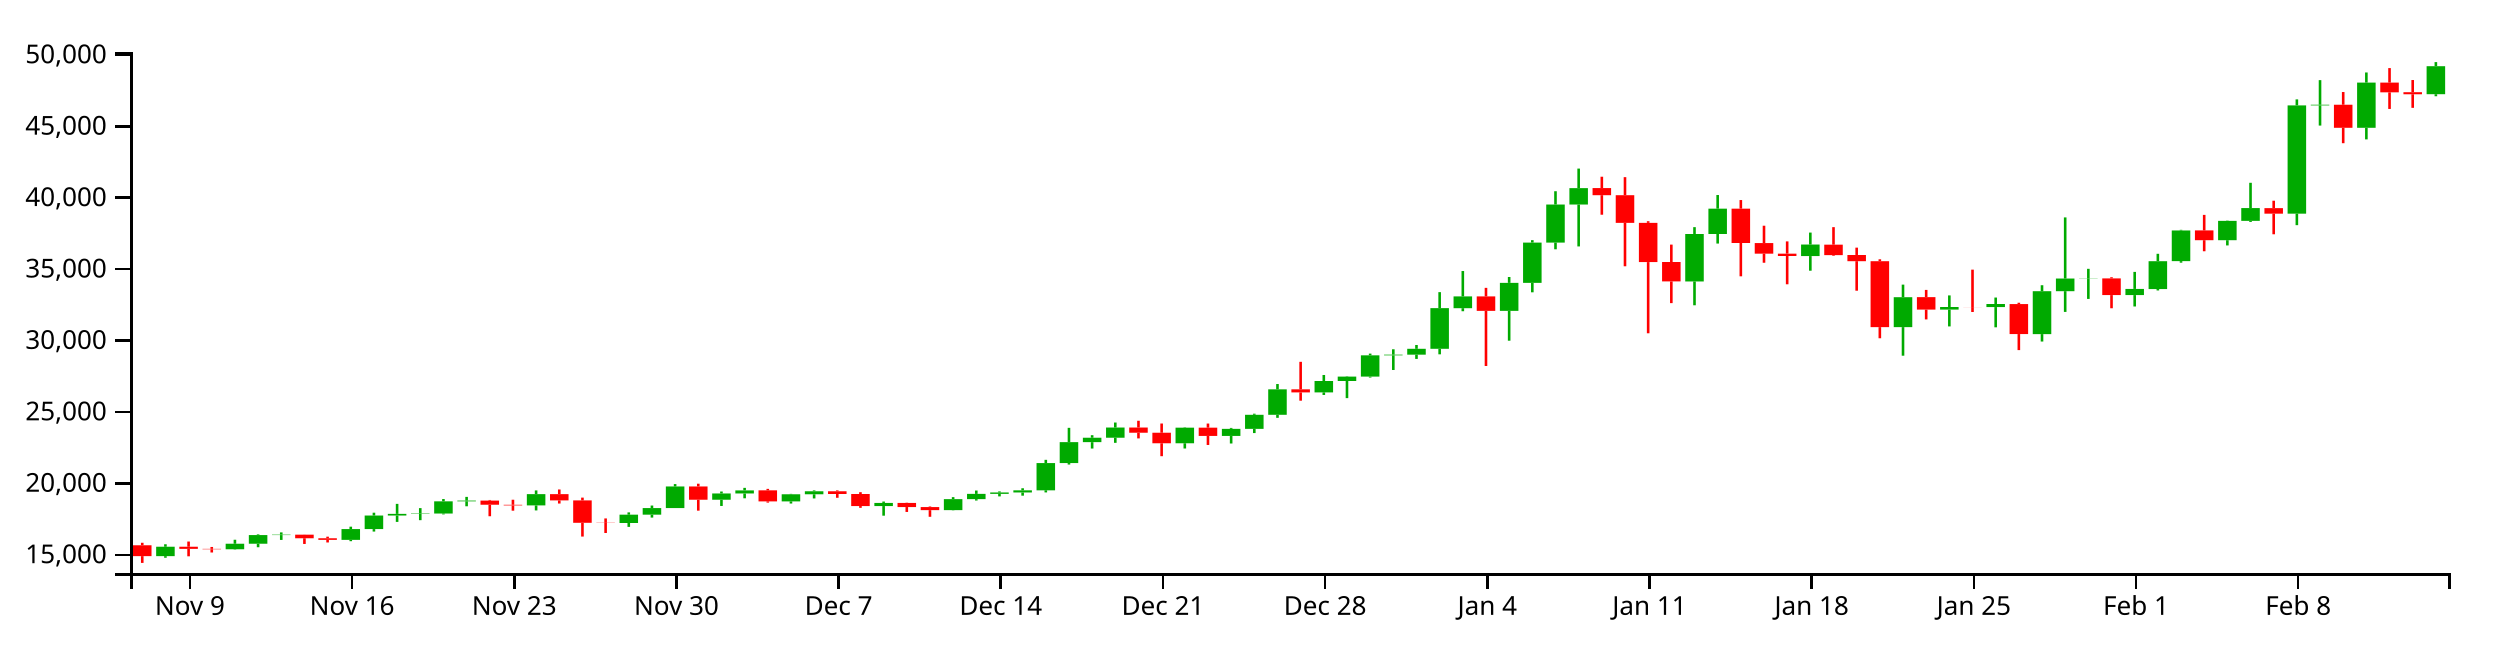
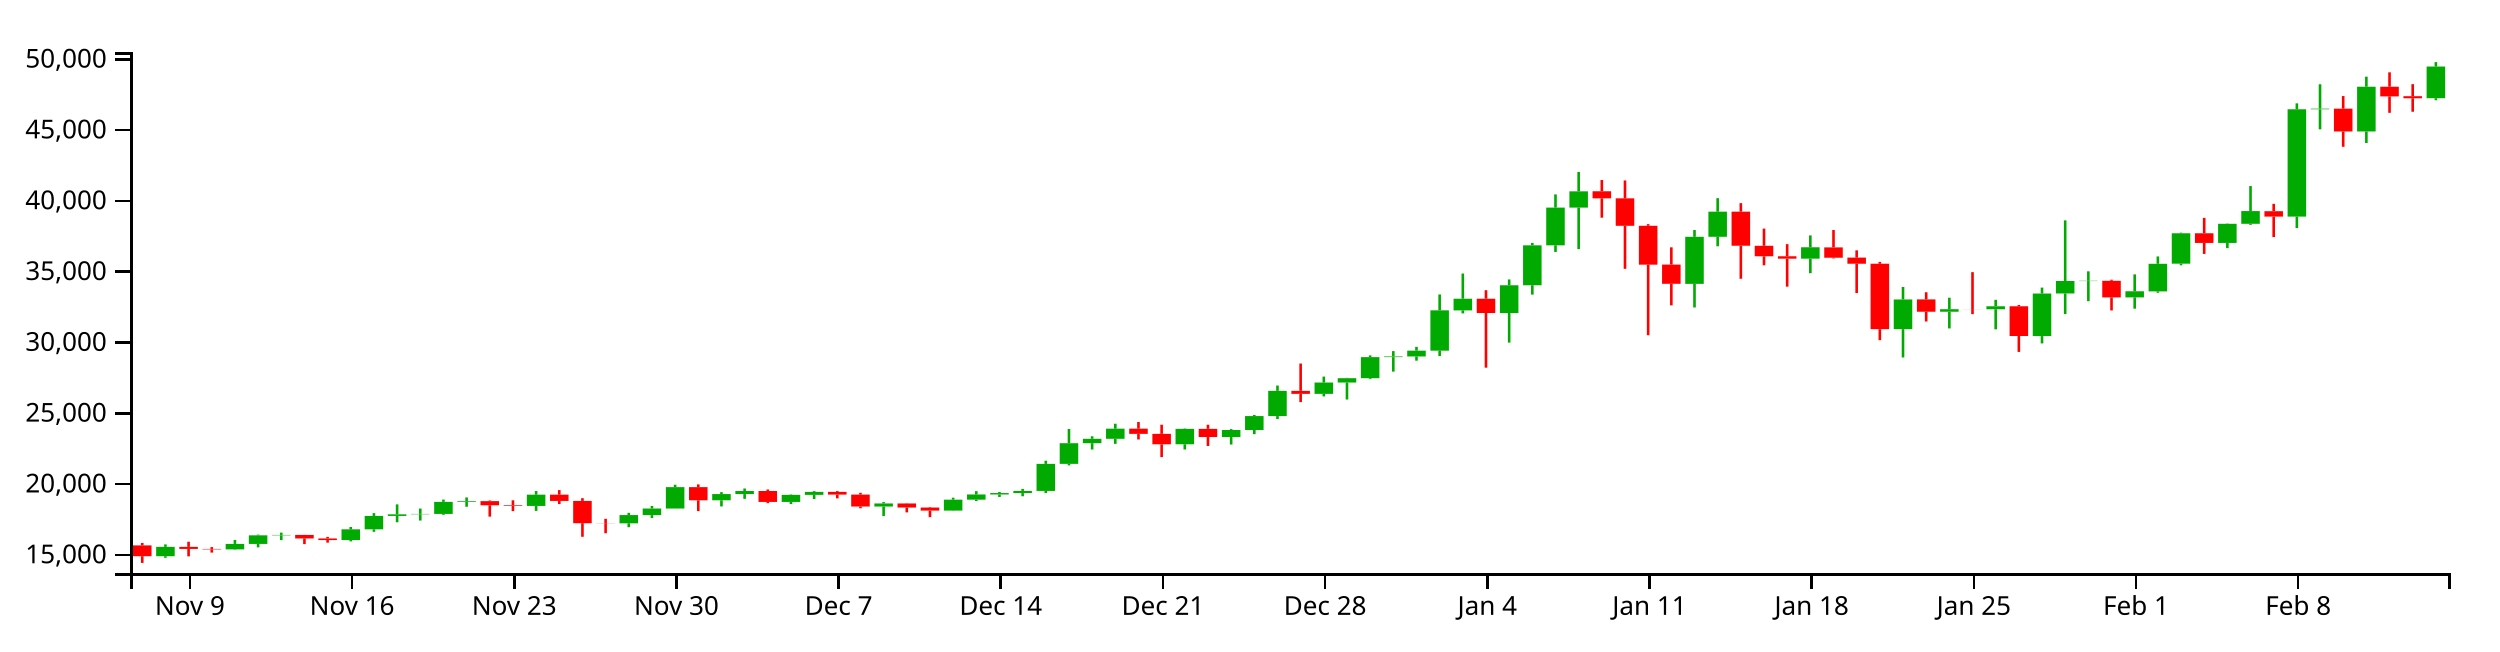
<svg xmlns="http://www.w3.org/2000/svg" version="1.1" width="960" height="250">
  <g transform="translate(50,20)">
    <style>.axis path,.axis line{fill:none;stroke:#000;shape-rendering:crispEdges;}path.candle{stroke:#000000;}path.candle.body{stroke-width:0;}path.candle.up{fill:#00AA00;stroke:#00AA00;}path.candle.down{fill:#FF0000;stroke:#FF0000;}</style>
    <g class="candlestick">
      <g class="data">
-         <path class="candle body up" d="M 9.964 193.554 l 7.117 0 L 17.081 189.951 l -7.117 0 L 9.964 193.554 M 36.653 190.927 l 7.117 0 L 43.77 188.804 l -7.117 0 L 36.653 190.927 M 45.55 188.804 l 7.117 0 L 52.667 185.471 l -7.117 0 L 45.55 188.804 M 54.446 185.471 l 7.117 0 L 61.563 185.313 l -7.117 0 L 54.446 185.471 M 81.136 187.308 l 7.117 0 L 88.253 183.158 l -7.117 0 L 81.136 187.308 M 90.032 183.161 l 7.117 0 L 97.149 177.97 l -7.117 0 L 90.032 183.161 M 98.928 177.97 l 7.117 0 L 106.046 177.33 l -7.117 0 L 98.928 177.97 M 107.825 177.321 l 7.117 0 L 114.942 177.183 l -7.117 0 L 107.825 177.321 M 116.721 177.184 l 7.117 0 L 123.838 172.506 l -7.117 0 L 116.721 177.184 M 125.618 172.506 l 7.117 0 L 132.735 172.242 l -7.117 0 L 125.618 172.506 M 152.307 174.083 l 7.117 0 L 159.424 169.739 l -7.117 0 L 152.307 174.083 M 187.893 180.822 l 7.117 0 L 195.01 177.639 l -7.117 0 L 187.893 180.822 M 196.789 177.639 l 7.117 0 L 203.906 175.087 l -7.117 0 L 196.789 177.639 M 205.686 175.087 l 7.117 0 L 212.803 166.8 l -7.117 0 L 205.686 175.087 M 223.479 171.906 l 7.117 0 L 230.596 169.498 l -7.117 0 L 223.479 171.906 M 232.375 169.498 l 7.117 0 L 239.492 168.303 l -7.117 0 L 232.375 169.498 M 250.168 172.534 l 7.117 0 L 257.285 169.807 l -7.117 0 L 250.168 172.534 M 259.064 169.807 l 7.117 0 L 266.182 168.646 l -7.117 0 L 259.064 169.807 M 285.754 174.324 l 7.117 0 L 292.871 173.133 l -7.117 0 L 285.754 174.324 M 312.443 175.902 l 7.117 0 L 319.56 171.666 l -7.117 0 L 312.443 175.902 M 321.339 171.666 l 7.117 0 L 328.457 169.657 l -7.117 0 L 321.339 171.666 M 330.236 169.657 l 7.117 0 L 337.353 169.119 l -7.117 0 L 330.236 169.657 M 339.132 169.116 l 7.117 0 L 346.25 168.278 l -7.117 0 L 339.132 169.116 M 348.029 168.278 l 7.117 0 L 355.146 157.807 l -7.117 0 L 348.029 168.278 M 356.925 157.807 l 7.117 0 L 364.042 149.79 l -7.117 0 L 356.925 157.807 M 365.822 149.79 l 7.117 0 L 372.939 148.088 l -7.117 0 L 365.822 149.79 M 374.718 148.088 l 7.117 0 L 381.835 144.17 l -7.117 0 L 374.718 148.088 M 401.407 150.213 l 7.117 0 L 408.525 144.23 l -7.117 0 L 401.407 150.213 M 419.2 147.402 l 7.117 0 L 426.317 144.677 l -7.117 0 L 419.2 147.402 M 428.097 144.678 l 7.117 0 L 435.214 139.284 l -7.117 0 L 428.097 144.678 M 436.993 139.284 l 7.117 0 L 444.11 129.516 l -7.117 0 L 436.993 139.284 M 454.786 130.678 l 7.117 0 L 461.903 126.301 l -7.117 0 L 454.786 130.678 M 463.683 126.301 l 7.117 0 L 470.8 124.625 l -7.117 0 L 463.683 126.301 M 472.579 124.625 l 7.117 0 L 479.696 116.45 l -7.117 0 L 472.579 124.625 M 481.475 116.45 l 7.117 0 L 488.593 116.186 l -7.117 0 L 481.475 116.45 M 490.372 116.186 l 7.117 0 L 497.489 113.948 l -7.117 0 L 490.372 116.186 M 499.268 113.948 l 7.117 0 L 506.385 98.334 l -7.117 0 L 499.268 113.948 M 508.165 98.344 l 7.117 0 L 515.282 93.827 l -7.117 0 L 508.165 98.344 M 525.958 99.368 l 7.117 0 L 533.075 88.619 l -7.117 0 L 525.958 99.368 M 534.854 88.619 l 7.117 0 L 541.971 73.152 l -7.117 0 L 534.854 88.619 M 543.75 73.152 l 7.117 0 L 550.868 58.546 l -7.117 0 L 543.75 73.152 M 552.647 58.545 l 7.117 0 L 559.764 52.235 l -7.117 0 L 552.647 58.545 M 597.129 88.073 l 7.117 0 L 604.246 69.85 l -7.117 0 L 597.129 88.073 M 606.026 69.85 l 7.117 0 L 613.143 60.125 l -7.117 0 L 606.026 69.85 M 641.611 78.332 l 7.117 0 L 648.729 73.91 l -7.117 0 L 641.611 78.332 M 677.197 105.609 l 7.117 0 L 684.314 94.128 l -7.117 0 L 677.197 105.609 M 694.99 98.884 l 7.117 0 L 702.107 97.887 l -7.117 0 L 694.99 98.884 M 712.783 97.918 l 7.117 0 L 719.9 96.746 l -7.117 0 L 712.783 97.918 M 730.576 108.295 l 7.117 0 L 737.693 91.826 l -7.117 0 L 730.576 108.295 M 739.472 91.808 l 7.117 0 L 746.589 86.959 l -7.117 0 L 739.472 91.808 M 748.369 86.991 l 7.117 0 L 755.486 86.9 l -7.117 0 L 748.369 86.991 M 766.162 93.317 l 7.117 0 L 773.279 90.94 l -7.117 0 L 766.162 93.317 M 775.058 90.991 l 7.117 0 L 782.175 80.3 l -7.117 0 L 775.058 90.991 M 783.954 80.264 l 7.117 0 L 791.072 68.493 l -7.117 0 L 783.954 80.264 M 801.747 72.235 l 7.117 0 L 808.864 64.81 l -7.117 0 L 801.747 72.235 M 810.644 64.815 l 7.117 0 L 817.761 59.892 l -7.117 0 L 810.644 64.815 M 828.437 62.038 l 7.117 0 L 835.554 20.466 l -7.117 0 L 828.437 62.038 M 837.333 20.466 l 7.117 0 L 844.45 20.216 l -7.117 0 L 837.333 20.466 M 855.126 29.063 l 7.117 0 L 862.243 11.719 l -7.117 0 L 855.126 29.063 M 881.815 16.177 l 7.117 0 L 888.932 5.428 l -7.117 0 L 881.815 16.177" />
-         <path class="candle body down" d="M 1.068 189.376 l 7.117 0 L 8.185 193.554 l -7.117 0 L 1.068 189.376 M 18.86 189.951 l 7.117 0 L 25.978 190.756 l -7.117 0 L 18.86 189.951 M 27.757 190.756 l 7.117 0 L 34.874 190.927 l -7.117 0 L 27.757 190.756 M 63.343 185.316 l 7.117 0 L 70.46 186.685 l -7.117 0 L 63.343 185.316 M 72.239 186.69 l 7.117 0 L 79.356 187.308 l -7.117 0 L 72.239 186.69 M 134.514 172.242 l 7.117 0 L 141.631 173.829 l -7.117 0 L 134.514 172.242 M 143.411 173.832 l 7.117 0 L 150.528 174.083 l -7.117 0 L 143.411 173.832 M 161.204 169.739 l 7.117 0 L 168.321 172.158 l -7.117 0 L 161.204 169.739 M 170.1 172.159 l 7.117 0 L 177.217 180.767 l -7.117 0 L 170.1 172.159 M 178.996 180.767 l 7.117 0 L 186.114 180.822 l -7.117 0 L 178.996 180.767 M 214.582 166.8 l 7.117 0 L 221.699 171.906 l -7.117 0 L 214.582 166.8 M 241.271 168.3 l 7.117 0 L 248.389 172.534 l -7.117 0 L 241.271 168.3 M 267.961 168.65 l 7.117 0 L 275.078 169.701 l -7.117 0 L 267.961 168.65 M 276.857 169.701 l 7.117 0 L 283.974 174.324 l -7.117 0 L 276.857 169.701 M 294.65 173.133 l 7.117 0 L 301.767 174.705 l -7.117 0 L 294.65 173.133 M 303.547 174.704 l 7.117 0 L 310.664 175.902 l -7.117 0 L 303.547 174.704 M 383.615 144.171 l 7.117 0 L 390.732 146.178 l -7.117 0 L 383.615 144.171 M 392.511 146.178 l 7.117 0 L 399.628 150.214 l -7.117 0 L 392.511 146.178 M 410.304 144.23 l 7.117 0 L 417.421 147.4 l -7.117 0 L 410.304 144.23 M 445.89 129.516 l 7.117 0 L 453.007 130.677 l -7.117 0 L 445.89 129.516 M 517.061 93.827 l 7.117 0 L 524.178 99.374 l -7.117 0 L 517.061 93.827 M 561.543 52.213 l 7.117 0 L 568.661 54.948 l -7.117 0 L 561.543 52.213 M 570.44 54.948 l 7.117 0 L 577.557 65.579 l -7.117 0 L 570.44 54.948 M 579.336 65.579 l 7.117 0 L 586.453 80.639 l -7.117 0 L 579.336 65.579 M 588.233 80.606 l 7.117 0 L 595.35 88.061 l -7.117 0 L 588.233 80.606 M 614.922 60.121 l 7.117 0 L 622.039 73.301 l -7.117 0 L 614.922 60.121 M 623.818 73.327 l 7.117 0 L 630.936 77.4 l -7.117 0 L 623.818 73.327 M 632.715 77.4 l 7.117 0 L 639.832 78.312 l -7.117 0 L 632.715 77.4 M 650.508 73.958 l 7.117 0 L 657.625 77.967 l -7.117 0 L 650.508 73.958 M 659.404 77.91 l 7.117 0 L 666.521 80.289 l -7.117 0 L 659.404 77.91 M 668.301 80.289 l 7.117 0 L 675.418 105.619 l -7.117 0 L 668.301 80.289 M 686.094 94.101 l 7.117 0 L 693.211 98.884 l -7.117 0 L 686.094 94.101 M 703.886 97.889 l 7.117 0 L 711.004 97.918 l -7.117 0 L 703.886 97.889 M 721.679 96.767 l 7.117 0 L 728.796 108.274 l -7.117 0 L 721.679 96.767 M 757.265 86.9 l 7.117 0 L 764.382 93.317 l -7.117 0 L 757.265 86.9 M 792.851 68.485 l 7.117 0 L 799.968 72.235 l -7.117 0 L 792.851 68.485 M 819.54 59.924 l 7.117 0 L 826.657 62.038 l -7.117 0 L 819.54 59.924 M 846.23 20.216 l 7.117 0 L 853.347 29.063 l -7.117 0 L 846.23 20.216 M 864.022 11.724 l 7.117 0 L 871.14 15.46 l -7.117 0 L 864.022 11.724 M 872.919 15.402 l 7.117 0 L 880.036 16.194 l -7.117 0 L 872.919 15.402" />
+         <path class="candle body up" d="M 9.964 193.576 l 7.117 0 L 17.081 190.004 l -7.117 0 L 9.964 193.576 M 36.653 190.971 l 7.117 0 L 43.77 188.867 l -7.117 0 L 36.653 190.971 M 45.55 188.867 l 7.117 0 L 52.667 185.562 l -7.117 0 L 45.55 188.867 M 54.446 185.562 l 7.117 0 L 61.563 185.406 l -7.117 0 L 54.446 185.562 M 81.136 187.383 l 7.117 0 L 88.253 183.269 l -7.117 0 L 81.136 187.383 M 90.032 183.272 l 7.117 0 L 97.149 178.126 l -7.117 0 L 90.032 183.272 M 98.928 178.126 l 7.117 0 L 106.046 177.491 l -7.117 0 L 98.928 178.126 M 107.825 177.482 l 7.117 0 L 114.942 177.346 l -7.117 0 L 107.825 177.482 M 116.721 177.346 l 7.117 0 L 123.838 172.708 l -7.117 0 L 116.721 177.346 M 125.618 172.708 l 7.117 0 L 132.735 172.446 l -7.117 0 L 125.618 172.708 M 152.307 174.272 l 7.117 0 L 159.424 169.965 l -7.117 0 L 152.307 174.272 M 187.893 180.953 l 7.117 0 L 195.01 177.797 l -7.117 0 L 187.893 180.953 M 196.789 177.797 l 7.117 0 L 203.906 175.267 l -7.117 0 L 196.789 177.797 M 205.686 175.267 l 7.117 0 L 212.803 167.051 l -7.117 0 L 205.686 175.267 M 223.479 172.114 l 7.117 0 L 230.596 169.726 l -7.117 0 L 223.479 172.114 M 232.375 169.726 l 7.117 0 L 239.492 168.541 l -7.117 0 L 232.375 169.726 M 250.168 172.736 l 7.117 0 L 257.285 170.032 l -7.117 0 L 250.168 172.736 M 259.064 170.032 l 7.117 0 L 266.182 168.881 l -7.117 0 L 259.064 170.032 M 285.754 174.511 l 7.117 0 L 292.871 173.33 l -7.117 0 L 285.754 174.511 M 312.443 176.075 l 7.117 0 L 319.56 171.876 l -7.117 0 L 312.443 176.075 M 321.339 171.876 l 7.117 0 L 328.457 169.884 l -7.117 0 L 321.339 171.876 M 330.236 169.884 l 7.117 0 L 337.353 169.35 l -7.117 0 L 330.236 169.884 M 339.132 169.347 l 7.117 0 L 346.25 168.516 l -7.117 0 L 339.132 169.347 M 348.029 168.516 l 7.117 0 L 355.146 158.135 l -7.117 0 L 348.029 168.516 M 356.925 158.135 l 7.117 0 L 364.042 150.186 l -7.117 0 L 356.925 158.135 M 365.822 150.186 l 7.117 0 L 372.939 148.499 l -7.117 0 L 365.822 150.186 M 374.718 148.499 l 7.117 0 L 381.835 144.615 l -7.117 0 L 374.718 148.499 M 401.407 150.606 l 7.117 0 L 408.525 144.674 l -7.117 0 L 401.407 150.606 M 419.2 147.819 l 7.117 0 L 426.317 145.118 l -7.117 0 L 419.2 147.819 M 428.097 145.119 l 7.117 0 L 435.214 139.771 l -7.117 0 L 428.097 145.119 M 436.993 139.771 l 7.117 0 L 444.11 130.086 l -7.117 0 L 436.993 139.771 M 454.786 131.238 l 7.117 0 L 461.903 126.899 l -7.117 0 L 454.786 131.238 M 463.683 126.899 l 7.117 0 L 470.8 125.237 l -7.117 0 L 463.683 126.899 M 472.579 125.237 l 7.117 0 L 479.696 117.131 l -7.117 0 L 472.579 125.237 M 481.475 117.131 l 7.117 0 L 488.593 116.87 l -7.117 0 L 481.475 117.131 M 490.372 116.87 l 7.117 0 L 497.489 114.651 l -7.117 0 L 490.372 116.87 M 499.268 114.651 l 7.117 0 L 506.385 99.171 l -7.117 0 L 499.268 114.651 M 508.165 99.181 l 7.117 0 L 515.282 94.702 l -7.117 0 L 508.165 99.181 M 525.958 100.196 l 7.117 0 L 533.075 89.539 l -7.117 0 L 525.958 100.196 M 534.854 89.539 l 7.117 0 L 541.971 74.204 l -7.117 0 L 534.854 89.539 M 543.75 74.204 l 7.117 0 L 550.868 59.723 l -7.117 0 L 543.75 74.204 M 552.647 59.722 l 7.117 0 L 559.764 53.466 l -7.117 0 L 552.647 59.722 M 597.129 88.997 l 7.117 0 L 604.246 70.93 l -7.117 0 L 597.129 88.997 M 606.026 70.93 l 7.117 0 L 613.143 61.288 l -7.117 0 L 606.026 70.93 M 641.611 79.34 l 7.117 0 L 648.729 74.955 l -7.117 0 L 641.611 79.34 M 677.197 106.383 l 7.117 0 L 684.314 95.001 l -7.117 0 L 677.197 106.383 M 694.99 99.716 l 7.117 0 L 702.107 98.727 l -7.117 0 L 694.99 99.716 M 712.783 98.758 l 7.117 0 L 719.9 97.597 l -7.117 0 L 712.783 98.758 M 730.576 109.047 l 7.117 0 L 737.693 92.718 l -7.117 0 L 730.576 109.047 M 739.472 92.7 l 7.117 0 L 746.589 87.893 l -7.117 0 L 739.472 92.7 M 748.369 87.925 l 7.117 0 L 755.486 87.835 l -7.117 0 L 748.369 87.925 M 766.162 94.197 l 7.117 0 L 773.279 91.84 l -7.117 0 L 766.162 94.197 M 775.058 91.89 l 7.117 0 L 782.175 81.291 l -7.117 0 L 775.058 91.89 M 783.954 81.256 l 7.117 0 L 791.072 69.585 l -7.117 0 L 783.954 81.256 M 801.747 73.295 l 7.117 0 L 808.864 65.934 l -7.117 0 L 801.747 73.295 M 810.644 65.939 l 7.117 0 L 817.761 61.057 l -7.117 0 L 810.644 65.939 M 828.437 63.185 l 7.117 0 L 835.554 21.969 l -7.117 0 L 828.437 63.185 M 837.333 21.969 l 7.117 0 L 844.45 21.721 l -7.117 0 L 837.333 21.969 M 855.126 30.492 l 7.117 0 L 862.243 13.297 l -7.117 0 L 855.126 30.492 M 881.815 17.717 l 7.117 0 L 888.932 5.552 l -7.117 0 L 881.815 17.717" />
+         <path class="candle body down" d="M 1.068 189.434 l 7.117 0 L 8.185 193.576 l -7.117 0 L 1.068 189.434 M 18.86 190.004 l 7.117 0 L 25.978 190.802 l -7.117 0 L 18.86 190.004 M 27.757 190.802 l 7.117 0 L 34.874 190.971 l -7.117 0 L 27.757 190.802 M 63.343 185.409 l 7.117 0 L 70.46 186.766 l -7.117 0 L 63.343 185.409 M 72.239 186.771 l 7.117 0 L 79.356 187.383 l -7.117 0 L 72.239 186.771 M 134.514 172.446 l 7.117 0 L 141.631 174.02 l -7.117 0 L 134.514 172.446 M 143.411 174.023 l 7.117 0 L 150.528 174.272 l -7.117 0 L 143.411 174.023 M 161.204 169.965 l 7.117 0 L 168.321 172.363 l -7.117 0 L 161.204 169.965 M 170.1 172.364 l 7.117 0 L 177.217 180.899 l -7.117 0 L 170.1 172.364 M 178.996 180.899 l 7.117 0 L 186.114 180.953 l -7.117 0 L 178.996 180.899 M 214.582 167.051 l 7.117 0 L 221.699 172.114 l -7.117 0 L 214.582 167.051 M 241.271 168.539 l 7.117 0 L 248.389 172.736 l -7.117 0 L 241.271 168.539 M 267.961 168.885 l 7.117 0 L 275.078 169.928 l -7.117 0 L 267.961 168.885 M 276.857 169.928 l 7.117 0 L 283.974 174.511 l -7.117 0 L 276.857 169.928 M 294.65 173.33 l 7.117 0 L 301.767 174.889 l -7.117 0 L 294.65 173.33 M 303.547 174.888 l 7.117 0 L 310.664 176.075 l -7.117 0 L 303.547 174.888 M 383.615 144.615 l 7.117 0 L 390.732 146.606 l -7.117 0 L 383.615 144.615 M 392.511 146.606 l 7.117 0 L 399.628 150.607 l -7.117 0 L 392.511 146.606 M 410.304 144.674 l 7.117 0 L 417.421 147.817 l -7.117 0 L 410.304 144.674 M 445.89 130.086 l 7.117 0 L 453.007 131.237 l -7.117 0 L 445.89 130.086 M 517.061 94.702 l 7.117 0 L 524.178 100.202 l -7.117 0 L 517.061 94.702 M 561.543 53.444 l 7.117 0 L 568.661 56.156 l -7.117 0 L 561.543 53.444 M 570.44 56.156 l 7.117 0 L 577.557 66.696 l -7.117 0 L 570.44 56.156 M 579.336 66.696 l 7.117 0 L 586.453 81.627 l -7.117 0 L 579.336 66.696 M 588.233 81.595 l 7.117 0 L 595.35 88.986 l -7.117 0 L 588.233 81.595 M 614.922 61.284 l 7.117 0 L 622.039 74.352 l -7.117 0 L 614.922 61.284 M 623.818 74.378 l 7.117 0 L 630.936 78.415 l -7.117 0 L 623.818 74.378 M 632.715 78.415 l 7.117 0 L 639.832 79.32 l -7.117 0 L 632.715 78.415 M 650.508 75.003 l 7.117 0 L 657.625 78.978 l -7.117 0 L 650.508 75.003 M 659.404 78.921 l 7.117 0 L 666.521 81.28 l -7.117 0 L 659.404 78.921 M 668.301 81.28 l 7.117 0 L 675.418 106.394 l -7.117 0 L 668.301 81.28 M 686.094 94.974 l 7.117 0 L 693.211 99.716 l -7.117 0 L 686.094 94.974 M 703.886 98.73 l 7.117 0 L 711.004 98.758 l -7.117 0 L 703.886 98.73 M 721.679 97.617 l 7.117 0 L 728.796 109.025 l -7.117 0 L 721.679 97.617 M 757.265 87.835 l 7.117 0 L 764.382 94.197 l -7.117 0 L 757.265 87.835 M 792.851 69.577 l 7.117 0 L 799.968 73.295 l -7.117 0 L 792.851 69.577 M 819.54 61.09 l 7.117 0 L 826.657 63.185 l -7.117 0 L 819.54 61.09 M 846.23 21.721 l 7.117 0 L 853.347 30.492 l -7.117 0 L 846.23 21.721 M 864.022 13.302 l 7.117 0 L 871.14 17.005 l -7.117 0 L 864.022 13.302 M 872.919 16.948 l 7.117 0 L 880.036 17.734 l -7.117 0 L 872.919 16.948" />
        <path class="candle body equal" />
-         <path class="candle wick up" d="M 13.523 188.992 L 13.523 189.951 M 13.523 193.554 L 13.523 194.181 M 40.212 187.264 L 40.212 188.804 M 40.212 190.927 L 40.212 191.061 M 49.108 185.203 L 49.108 185.471 M 49.108 188.804 L 49.108 190.14 M 58.005 184.439 L 58.005 185.313 M 58.005 185.471 L 58.005 187.333 M 84.694 182.245 L 84.694 183.158 M 84.694 187.308 L 84.694 187.818 M 93.591 176.876 L 93.591 177.97 M 93.591 183.161 L 93.591 184.121 M 102.487 173.486 L 102.487 177.33 M 102.487 177.97 L 102.487 180.411 M 111.383 175.116 L 111.383 177.183 M 111.383 177.321 L 111.383 179.746 M 120.28 171.63 L 120.28 172.506 M 120.28 177.184 L 120.28 177.528 M 129.176 170.804 L 129.176 172.242 M 129.176 172.506 L 129.176 174.409 M 155.866 168.319 L 155.866 169.739 M 155.866 174.083 L 155.866 176.003 M 191.451 176.757 L 191.451 177.639 M 191.451 180.822 L 191.451 182.324 M 200.348 174.127 L 200.348 175.087 M 200.348 177.639 L 200.348 178.751 M 209.244 165.883 L 209.244 166.8 M 209.244 175.087 L 209.244 175.087 M 227.037 168.741 L 227.037 169.498 M 227.037 171.906 L 227.037 174.292 M 235.934 167.337 L 235.934 168.303 M 235.934 169.498 L 235.934 171.345 M 253.727 169.646 L 253.727 169.807 M 253.727 172.534 L 253.727 173.359 M 262.623 168.313 L 262.623 168.646 M 262.623 169.807 L 262.623 171.401 M 289.312 172.594 L 289.312 173.133 M 289.312 174.324 L 289.312 178.022 M 316.002 170.899 L 316.002 171.666 M 316.002 175.902 L 316.002 175.988 M 324.898 168.363 L 324.898 169.657 M 324.898 171.666 L 324.898 172.201 M 333.794 168.703 L 333.794 169.119 M 333.794 169.657 L 333.794 170.617 M 342.691 167.49 L 342.691 168.278 M 342.691 169.116 L 342.691 170.343 M 351.587 156.575 L 351.587 157.807 M 351.587 168.278 L 351.587 169.089 M 360.484 144.289 L 360.484 149.79 M 360.484 157.807 L 360.484 158.385 M 369.38 147.113 L 369.38 148.088 M 369.38 149.79 L 369.38 152.242 M 378.277 142.251 L 378.277 144.17 M 378.277 148.088 L 378.277 150.048 M 404.966 144.085 L 404.966 144.23 M 404.966 150.213 L 404.966 152.224 M 422.759 144.32 L 422.759 144.677 M 422.759 147.402 L 422.759 150.304 M 431.655 138.86 L 431.655 139.284 M 431.655 144.678 L 431.655 146.299 M 440.552 127.466 L 440.552 129.516 M 440.552 139.284 L 440.552 140.449 M 458.345 123.995 L 458.345 126.301 M 458.345 130.678 L 458.345 131.668 M 467.241 124.488 L 467.241 124.625 M 467.241 126.301 L 467.241 132.88 M 476.138 115.789 L 476.138 116.45 M 476.138 124.625 L 476.138 124.982 M 485.034 114.122 L 485.034 116.186 M 485.034 116.45 L 485.034 122.075 M 493.93 112.476 L 493.93 113.948 M 493.93 116.186 L 493.93 117.826 M 502.827 92.182 L 502.827 98.334 M 502.827 113.948 L 502.827 116.06 M 511.723 84.074 L 511.723 93.827 M 511.723 98.344 L 511.723 99.515 M 529.516 86.367 L 529.516 88.619 M 529.516 99.368 L 529.516 110.831 M 538.413 72.221 L 538.413 73.152 M 538.413 88.619 L 538.413 92.247 M 547.309 53.43 L 547.309 58.546 M 547.309 73.152 L 547.309 75.727 M 556.206 44.736 L 556.206 52.235 M 556.206 58.545 L 556.206 74.63 M 600.688 67.225 L 600.688 69.85 M 600.688 88.073 L 600.688 97.228 M 609.584 54.884 L 609.584 60.125 M 609.584 69.85 L 609.584 73.526 M 645.17 69.31 L 645.17 73.91 M 645.17 78.332 L 645.17 83.954 M 680.756 89.294 L 680.756 94.128 M 680.756 105.609 L 680.756 116.59 M 698.549 93.438 L 698.549 97.887 M 698.549 98.884 L 698.549 105.346 M 716.341 94.256 L 716.341 96.746 M 716.341 97.918 L 716.341 105.689 M 734.134 89.527 L 734.134 91.826 M 734.134 108.295 L 734.134 111.148 M 743.031 63.485 L 743.031 86.959 M 743.031 91.808 L 743.031 99.776 M 751.927 83.225 L 751.927 86.9 M 751.927 86.991 L 751.927 94.787 M 769.72 84.408 L 769.72 90.94 M 769.72 93.317 L 769.72 97.688 M 778.617 77.458 L 778.617 80.3 M 778.617 90.991 L 778.617 91.534 M 787.513 68.253 L 787.513 68.493 M 787.513 80.264 L 787.513 80.869 M 805.306 64.701 L 805.306 64.81 M 805.306 72.235 L 805.306 74.246 M 814.202 50.191 L 814.202 59.892 M 814.202 64.815 L 814.202 65.218 M 831.995 18.165 L 831.995 20.466 M 831.995 62.038 L 831.995 66.463 M 840.892 10.772 L 840.892 20.216 M 840.892 20.466 L 840.892 28.221 M 858.685 7.828 L 858.685 11.719 M 858.685 29.063 L 858.685 33.525 M 885.374 3.846 L 885.374 5.428 M 885.374 16.177 L 885.374 16.96" style="stroke-width: 1px;" />
-         <path class="candle wick down" d="M 4.626 188.424 L 4.626 189.376 M 4.626 193.554 L 4.626 196.154 M 22.419 187.95 L 22.419 189.951 M 22.419 190.756 L 22.419 193.624 M 31.315 190.034 L 31.315 190.756 M 31.315 190.927 L 31.315 192.159 M 66.901 185.278 L 66.901 185.316 M 66.901 186.685 L 66.901 188.882 M 75.798 186.085 L 75.798 186.69 M 75.798 187.308 L 75.798 188.308 M 138.073 171.988 L 138.073 172.242 M 138.073 173.829 L 138.073 178.236 M 146.969 171.9 L 146.969 173.832 M 146.969 174.083 L 146.969 176.102 M 164.762 167.961 L 164.762 169.739 M 164.762 172.158 L 164.762 173.358 M 173.659 171.083 L 173.659 172.159 M 173.659 180.767 L 173.659 186.041 M 182.555 179.077 L 182.555 180.767 M 182.555 180.822 L 182.555 184.669 M 218.141 165.746 L 218.141 166.8 M 218.141 171.906 L 218.141 176.096 M 244.83 167.726 L 244.83 168.3 M 244.83 172.534 L 244.83 173.001 M 271.519 168.308 L 271.519 168.65 M 271.519 169.701 L 271.519 171.15 M 280.416 169 L 280.416 169.701 M 280.416 174.324 L 280.416 175.005 M 298.209 173.045 L 298.209 173.133 M 298.209 174.705 L 298.209 176.589 M 307.105 174.496 L 307.105 174.704 M 307.105 175.902 L 307.105 178.448 M 387.173 141.574 L 387.173 144.171 M 387.173 146.178 L 387.173 148.348 M 396.07 142.628 L 396.07 146.178 M 396.07 150.214 L 396.07 155.177 M 413.862 142.643 L 413.862 144.23 M 413.862 147.4 L 413.862 150.871 M 449.448 118.937 L 449.448 129.516 M 449.448 130.677 L 449.448 133.868 M 520.62 90.536 L 520.62 93.827 M 520.62 99.374 L 520.62 120.539 M 565.102 47.863 L 565.102 52.213 M 565.102 54.948 L 565.102 62.453 M 573.998 48.027 L 573.998 54.948 M 573.998 65.579 L 573.998 82.248 M 582.895 64.95 L 582.895 65.579 M 582.895 80.639 L 582.895 107.978 M 591.791 73.928 L 591.791 80.606 M 591.791 88.061 L 591.791 96.4 M 618.481 56.816 L 618.481 60.121 M 618.481 73.301 L 618.481 86.104 M 627.377 66.676 L 627.377 73.327 M 627.377 77.4 L 627.377 80.895 M 636.273 72.696 L 636.273 77.4 M 636.273 78.312 L 636.273 89.165 M 654.066 67.225 L 654.066 73.958 M 654.066 77.967 L 654.066 78.227 M 662.963 75.094 L 662.963 77.91 M 662.963 80.289 L 662.963 91.633 M 671.859 79.566 L 671.859 80.289 M 671.859 105.619 L 671.859 109.893 M 689.652 91.326 L 689.652 94.101 M 689.652 98.884 L 689.652 102.657 M 707.445 83.543 L 707.445 97.889 M 707.445 97.918 L 707.445 99.806 M 725.238 96.255 L 725.238 96.767 M 725.238 108.274 L 725.238 114.441 M 760.824 86.462 L 760.824 86.9 M 760.824 93.317 L 760.824 98.37 M 796.409 62.517 L 796.409 68.485 M 796.409 72.235 L 796.409 76.484 M 823.099 57.078 L 823.099 59.924 M 823.099 62.038 L 823.099 69.962 M 849.788 15.337 L 849.788 20.216 M 849.788 29.063 L 849.788 34.99 M 867.581 6.145 L 867.581 11.724 M 867.581 15.46 L 867.581 21.837 M 876.477 10.729 L 876.477 15.402 M 876.477 16.194 L 876.477 21.411" style="stroke-width: 1px;" />
+         <path class="candle wick up" d="M 13.523 189.053 L 13.523 190.004 M 13.523 193.576 L 13.523 194.198 M 40.212 187.34 L 40.212 188.867 M 40.212 190.971 L 40.212 191.105 M 49.108 185.297 L 49.108 185.562 M 49.108 188.867 L 49.108 190.191 M 58.005 184.539 L 58.005 185.406 M 58.005 185.562 L 58.005 187.409 M 84.694 182.364 L 84.694 183.269 M 84.694 187.383 L 84.694 187.889 M 93.591 177.041 L 93.591 178.126 M 93.591 183.272 L 93.591 184.224 M 102.487 173.68 L 102.487 177.491 M 102.487 178.126 L 102.487 180.545 M 111.383 175.296 L 111.383 177.346 M 111.383 177.482 L 111.383 179.886 M 120.28 171.84 L 120.28 172.708 M 120.28 177.346 L 120.28 177.687 M 129.176 171.021 L 129.176 172.446 M 129.176 172.708 L 129.176 174.595 M 155.866 168.557 L 155.866 169.965 M 155.866 174.272 L 155.866 176.176 M 191.451 176.923 L 191.451 177.797 M 191.451 180.953 L 191.451 182.443 M 200.348 174.315 L 200.348 175.267 M 200.348 177.797 L 200.348 178.9 M 209.244 166.141 L 209.244 167.051 M 209.244 175.267 L 209.244 175.267 M 227.037 168.976 L 227.037 169.726 M 227.037 172.114 L 227.037 174.479 M 235.934 167.583 L 235.934 168.541 M 235.934 169.726 L 235.934 171.558 M 253.727 169.873 L 253.727 170.032 M 253.727 172.736 L 253.727 173.554 M 262.623 168.551 L 262.623 168.881 M 262.623 170.032 L 262.623 171.613 M 289.312 172.795 L 289.312 173.33 M 289.312 174.511 L 289.312 178.177 M 316.002 171.115 L 316.002 171.876 M 316.002 176.075 L 316.002 176.161 M 324.898 168.6 L 324.898 169.884 M 324.898 171.876 L 324.898 172.406 M 333.794 168.937 L 333.794 169.35 M 333.794 169.884 L 333.794 170.835 M 342.691 167.736 L 342.691 168.516 M 342.691 169.347 L 342.691 170.563 M 351.587 156.914 L 351.587 158.135 M 351.587 168.516 L 351.587 169.32 M 360.484 144.733 L 360.484 150.186 M 360.484 158.135 L 360.484 158.708 M 369.38 147.532 L 369.38 148.499 M 369.38 150.186 L 369.38 152.618 M 378.277 142.713 L 378.277 144.615 M 378.277 148.499 L 378.277 150.443 M 404.966 144.531 L 404.966 144.674 M 404.966 150.606 L 404.966 152.599 M 422.759 144.763 L 422.759 145.118 M 422.759 147.819 L 422.759 150.696 M 431.655 139.35 L 431.655 139.771 M 431.655 145.119 L 431.655 146.725 M 440.552 128.054 L 440.552 130.086 M 440.552 139.771 L 440.552 140.926 M 458.345 124.612 L 458.345 126.899 M 458.345 131.238 L 458.345 132.22 M 467.241 125.101 L 467.241 125.237 M 467.241 126.899 L 467.241 133.421 M 476.138 116.476 L 476.138 117.131 M 476.138 125.237 L 476.138 125.591 M 485.034 114.823 L 485.034 116.87 M 485.034 117.131 L 485.034 122.708 M 493.93 113.192 L 493.93 114.651 M 493.93 116.87 L 493.93 118.496 M 502.827 93.071 L 502.827 99.171 M 502.827 114.651 L 502.827 116.745 M 511.723 85.033 L 511.723 94.702 M 511.723 99.181 L 511.723 100.342 M 529.516 87.307 L 529.516 89.539 M 529.516 100.196 L 529.516 111.56 M 538.413 73.281 L 538.413 74.204 M 538.413 89.539 L 538.413 93.136 M 547.309 54.651 L 547.309 59.723 M 547.309 74.204 L 547.309 76.757 M 556.206 46.032 L 556.206 53.466 M 556.206 59.722 L 556.206 75.669 M 600.688 68.328 L 600.688 70.93 M 600.688 88.997 L 600.688 98.074 M 609.584 56.092 L 609.584 61.288 M 609.584 70.93 L 609.584 74.575 M 645.17 70.395 L 645.17 74.955 M 645.17 79.34 L 645.17 84.914 M 680.756 90.208 L 680.756 95.001 M 680.756 106.383 L 680.756 117.27 M 698.549 94.316 L 698.549 98.727 M 698.549 99.716 L 698.549 106.122 M 716.341 95.127 L 716.341 97.597 M 716.341 98.758 L 716.341 106.463 M 734.134 90.439 L 734.134 92.718 M 734.134 109.047 L 734.134 111.875 M 743.031 64.619 L 743.031 87.893 M 743.031 92.7 L 743.031 100.6 M 751.927 84.191 L 751.927 87.835 M 751.927 87.925 L 751.927 95.654 M 769.72 85.364 L 769.72 91.84 M 769.72 94.197 L 769.72 98.53 M 778.617 78.473 L 778.617 81.291 M 778.617 91.89 L 778.617 92.429 M 787.513 69.347 L 787.513 69.585 M 787.513 81.256 L 787.513 81.856 M 805.306 65.826 L 805.306 65.934 M 805.306 73.295 L 805.306 75.288 M 814.202 51.44 L 814.202 61.057 M 814.202 65.939 L 814.202 66.338 M 831.995 19.687 L 831.995 21.969 M 831.995 63.185 L 831.995 67.572 M 840.892 12.358 L 840.892 21.721 M 840.892 21.969 L 840.892 29.657 M 858.685 9.439 L 858.685 13.297 M 858.685 30.492 L 858.685 34.916 M 885.374 3.846 L 885.374 5.552 M 885.374 17.717 L 885.374 18.492" style="stroke-width: 1px;" />
+         <path class="candle wick down" d="M 4.626 188.49 L 4.626 189.434 M 4.626 193.576 L 4.626 196.154 M 22.419 188.02 L 22.419 190.004 M 22.419 190.802 L 22.419 193.645 M 31.315 190.086 L 31.315 190.802 M 31.315 190.971 L 31.315 192.194 M 66.901 185.371 L 66.901 185.409 M 66.901 186.766 L 66.901 188.944 M 75.798 186.171 L 75.798 186.771 M 75.798 187.383 L 75.798 188.375 M 138.073 172.195 L 138.073 172.446 M 138.073 174.02 L 138.073 178.39 M 146.969 172.108 L 146.969 174.023 M 146.969 174.272 L 146.969 176.273 M 164.762 168.202 L 164.762 169.965 M 164.762 172.363 L 164.762 173.553 M 173.659 171.297 L 173.659 172.364 M 173.659 180.899 L 173.659 186.127 M 182.555 179.223 L 182.555 180.899 M 182.555 180.953 L 182.555 184.767 M 218.141 166.006 L 218.141 167.051 M 218.141 172.114 L 218.141 176.267 M 244.83 167.97 L 244.83 168.539 M 244.83 172.736 L 244.83 173.199 M 271.519 168.546 L 271.519 168.885 M 271.519 169.928 L 271.519 171.364 M 280.416 169.232 L 280.416 169.928 M 280.416 174.511 L 280.416 175.186 M 298.209 173.243 L 298.209 173.33 M 298.209 174.889 L 298.209 176.757 M 307.105 174.682 L 307.105 174.888 M 307.105 176.075 L 307.105 178.599 M 387.173 142.041 L 387.173 144.615 M 387.173 146.606 L 387.173 148.757 M 396.07 143.086 L 396.07 146.606 M 396.07 150.607 L 396.07 155.527 M 413.862 143.101 L 413.862 144.674 M 413.862 147.817 L 413.862 151.258 M 449.448 119.598 L 449.448 130.086 M 449.448 131.237 L 449.448 134.4 M 520.62 91.44 L 520.62 94.702 M 520.62 100.202 L 520.62 121.186 M 565.102 49.131 L 565.102 53.444 M 565.102 56.156 L 565.102 63.597 M 573.998 49.294 L 573.998 56.156 M 573.998 66.696 L 573.998 83.222 M 582.895 66.072 L 582.895 66.696 M 582.895 81.627 L 582.895 108.733 M 591.791 74.973 L 591.791 81.595 M 591.791 88.986 L 591.791 97.253 M 618.481 58.008 L 618.481 61.284 M 618.481 74.352 L 618.481 87.046 M 627.377 67.784 L 627.377 74.378 M 627.377 78.415 L 627.377 81.88 M 636.273 73.752 L 636.273 78.415 M 636.273 79.32 L 636.273 90.08 M 654.066 68.328 L 654.066 75.003 M 654.066 78.978 L 654.066 79.236 M 662.963 76.13 L 662.963 78.921 M 662.963 81.28 L 662.963 92.527 M 671.859 80.563 L 671.859 81.28 M 671.859 106.394 L 671.859 110.63 M 689.652 92.223 L 689.652 94.974 M 689.652 99.716 L 689.652 103.457 M 707.445 84.506 L 707.445 98.73 M 707.445 98.758 L 707.445 100.63 M 725.238 97.11 L 725.238 97.617 M 725.238 109.025 L 725.238 115.14 M 760.824 87.401 L 760.824 87.835 M 760.824 94.197 L 760.824 99.207 M 796.409 63.66 L 796.409 69.577 M 796.409 73.295 L 796.409 77.507 M 823.099 58.267 L 823.099 61.09 M 823.099 63.185 L 823.099 71.041 M 849.788 16.884 L 849.788 21.721 M 849.788 30.492 L 849.788 36.368 M 867.581 7.77 L 867.581 13.302 M 867.581 17.005 L 867.581 23.328 M 876.477 12.316 L 876.477 16.948 M 876.477 17.734 L 876.477 22.906" style="stroke-width: 1px;" />
        <path class="candle wick equal" style="stroke-width: 1px;" />
      </g>
    </g>
    <g class="x axis" transform="translate(0,200)" fill="none" font-size="10" font-family="sans-serif" text-anchor="middle">
      <path class="domain" stroke="#000" d="M0.5,6V0.5H890.5V6" />
      <g class="tick" opacity="1" transform="translate(22.41903,0)">
        <line stroke="#000" y2="6" x1="0.5" x2="0.5" />
        <text fill="#000" y="9" x="0.5" dy="0.71em">Nov  9</text>
      </g>
      <g class="tick" opacity="1" transform="translate(84.69412,0)">
        <line stroke="#000" y2="6" x1="0.5" x2="0.5" />
        <text fill="#000" y="9" x="0.5" dy="0.71em">Nov 16</text>
      </g>
      <g class="tick" opacity="1" transform="translate(146.9692,0)">
        <line stroke="#000" y2="6" x1="0.5" x2="0.5" />
        <text fill="#000" y="9" x="0.5" dy="0.71em">Nov 23</text>
      </g>
      <g class="tick" opacity="1" transform="translate(209.2443,0)">
        <line stroke="#000" y2="6" x1="0.5" x2="0.5" />
        <text fill="#000" y="9" x="0.5" dy="0.71em">Nov 30</text>
      </g>
      <g class="tick" opacity="1" transform="translate(271.5194,0)">
        <line stroke="#000" y2="6" x1="0.5" x2="0.5" />
        <text fill="#000" y="9" x="0.5" dy="0.71em">Dec  7</text>
      </g>
      <g class="tick" opacity="1" transform="translate(333.7945,0)">
        <line stroke="#000" y2="6" x1="0.5" x2="0.5" />
        <text fill="#000" y="9" x="0.5" dy="0.71em">Dec 14</text>
      </g>
      <g class="tick" opacity="1" transform="translate(396.0696,0)">
        <line stroke="#000" y2="6" x1="0.5" x2="0.5" />
        <text fill="#000" y="9" x="0.5" dy="0.71em">Dec 21</text>
      </g>
      <g class="tick" opacity="1" transform="translate(458.3447,0)">
        <line stroke="#000" y2="6" x1="0.5" x2="0.5" />
        <text fill="#000" y="9" x="0.5" dy="0.71em">Dec 28</text>
      </g>
      <g class="tick" opacity="1" transform="translate(520.6198,0)">
        <line stroke="#000" y2="6" x1="0.5" x2="0.5" />
        <text fill="#000" y="9" x="0.5" dy="0.71em">Jan  4</text>
      </g>
      <g class="tick" opacity="1" transform="translate(582.8948,0)">
        <line stroke="#000" y2="6" x1="0.5" x2="0.5" />
        <text fill="#000" y="9" x="0.5" dy="0.71em">Jan 11</text>
      </g>
      <g class="tick" opacity="1" transform="translate(645.1699,0)">
        <line stroke="#000" y2="6" x1="0.5" x2="0.5" />
        <text fill="#000" y="9" x="0.5" dy="0.71em">Jan 18</text>
      </g>
      <g class="tick" opacity="1" transform="translate(707.445,0)">
        <line stroke="#000" y2="6" x1="0.5" x2="0.5" />
        <text fill="#000" y="9" x="0.5" dy="0.71em">Jan 25</text>
      </g>
      <g class="tick" opacity="1" transform="translate(769.7201,0)">
        <line stroke="#000" y2="6" x1="0.5" x2="0.5" />
        <text fill="#000" y="9" x="0.5" dy="0.71em">Feb  1</text>
      </g>
      <g class="tick" opacity="1" transform="translate(831.9952,0)">
        <line stroke="#000" y2="6" x1="0.5" x2="0.5" />
        <text fill="#000" y="9" x="0.5" dy="0.71em">Feb  8</text>
      </g>
    </g>
    <g class="y axis" fill="none" font-size="10" font-family="sans-serif" text-anchor="end">
      <path class="domain" stroke="#000" d="M-6,200.5H0.5V0.5H-6" />
-       <g class="tick" opacity="1" transform="translate(0,192.5569)">
+       <g class="tick" opacity="1" transform="translate(0,192.5877)">
        <line stroke="#000" x2="-6" y1="0.5" y2="0.5" />
        <text fill="#000" x="-9" y="0.5" dy="0.32em">15,000</text>
      </g>
-       <g class="tick" opacity="1" transform="translate(0,165.132)">
+       <g class="tick" opacity="1" transform="translate(0,165.3973)">
        <line stroke="#000" x2="-6" y1="0.5" y2="0.5" />
        <text fill="#000" x="-9" y="0.5" dy="0.32em">20,000</text>
      </g>
-       <g class="tick" opacity="1" transform="translate(0,137.707)">
+       <g class="tick" opacity="1" transform="translate(0,138.2069)">
        <line stroke="#000" x2="-6" y1="0.5" y2="0.5" />
        <text fill="#000" x="-9" y="0.5" dy="0.32em">25,000</text>
      </g>
-       <g class="tick" opacity="1" transform="translate(0,110.2821)">
+       <g class="tick" opacity="1" transform="translate(0,111.0166)">
        <line stroke="#000" x2="-6" y1="0.5" y2="0.5" />
        <text fill="#000" x="-9" y="0.5" dy="0.32em">30,000</text>
      </g>
-       <g class="tick" opacity="1" transform="translate(0,82.8571)">
+       <g class="tick" opacity="1" transform="translate(0,83.82622)">
        <line stroke="#000" x2="-6" y1="0.5" y2="0.5" />
        <text fill="#000" x="-9" y="0.5" dy="0.32em">35,000</text>
      </g>
-       <g class="tick" opacity="1" transform="translate(0,55.43215)">
+       <g class="tick" opacity="1" transform="translate(0,56.63586)">
        <line stroke="#000" x2="-6" y1="0.5" y2="0.5" />
        <text fill="#000" x="-9" y="0.5" dy="0.32em">40,000</text>
      </g>
-       <g class="tick" opacity="1" transform="translate(0,28.0072)">
+       <g class="tick" opacity="1" transform="translate(0,29.4455)">
        <line stroke="#000" x2="-6" y1="0.5" y2="0.5" />
        <text fill="#000" x="-9" y="0.5" dy="0.32em">45,000</text>
      </g>
-       <g class="tick" opacity="1" transform="translate(0,0.5822558)">
+       <g class="tick" opacity="1" transform="translate(0,2.255137)">
        <line stroke="#000" x2="-6" y1="0.5" y2="0.5" />
        <text fill="#000" x="-9" y="0.5" dy="0.32em">50,000</text>
      </g>
      <text transform="rotate(-90)" y="6" dy=".71em" style="text-anchor: end;">Price ($)</text>
    </g>
  </g>
</svg>
